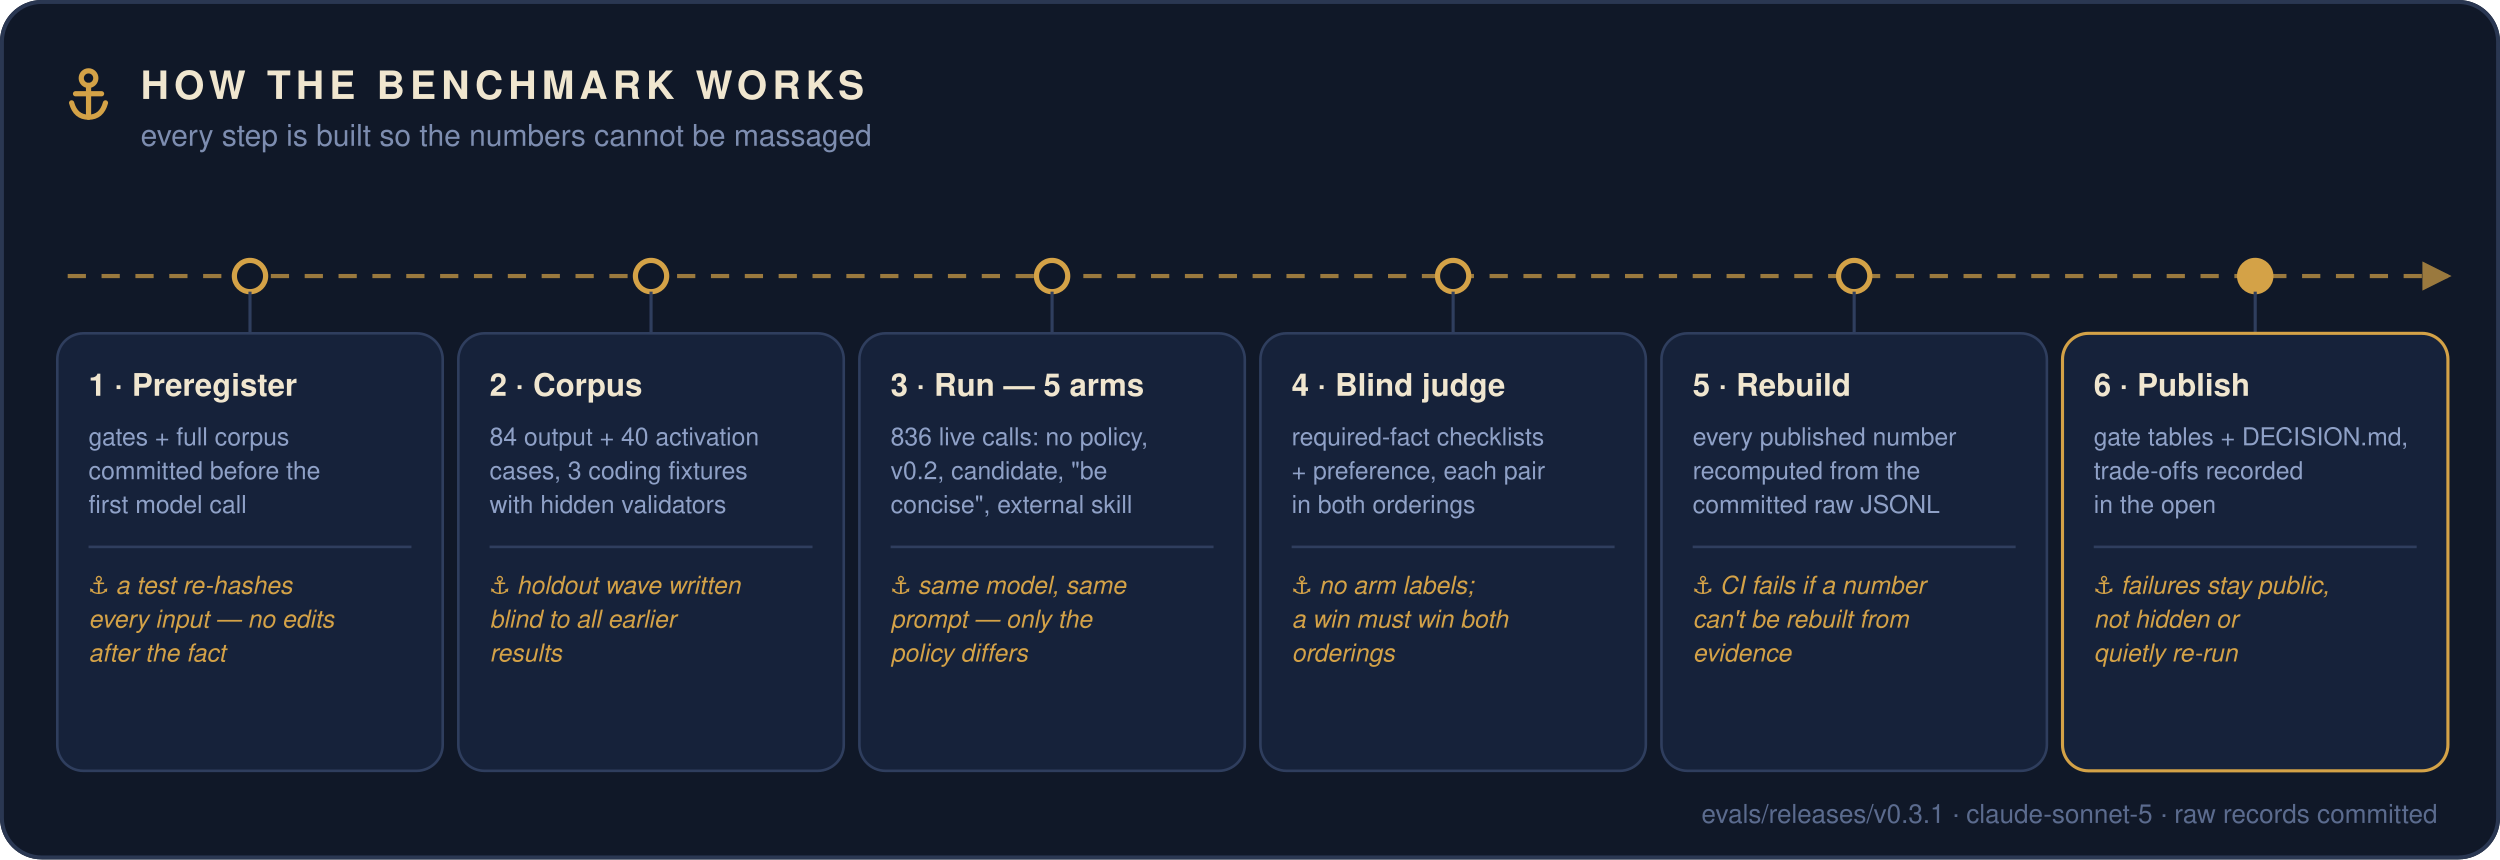
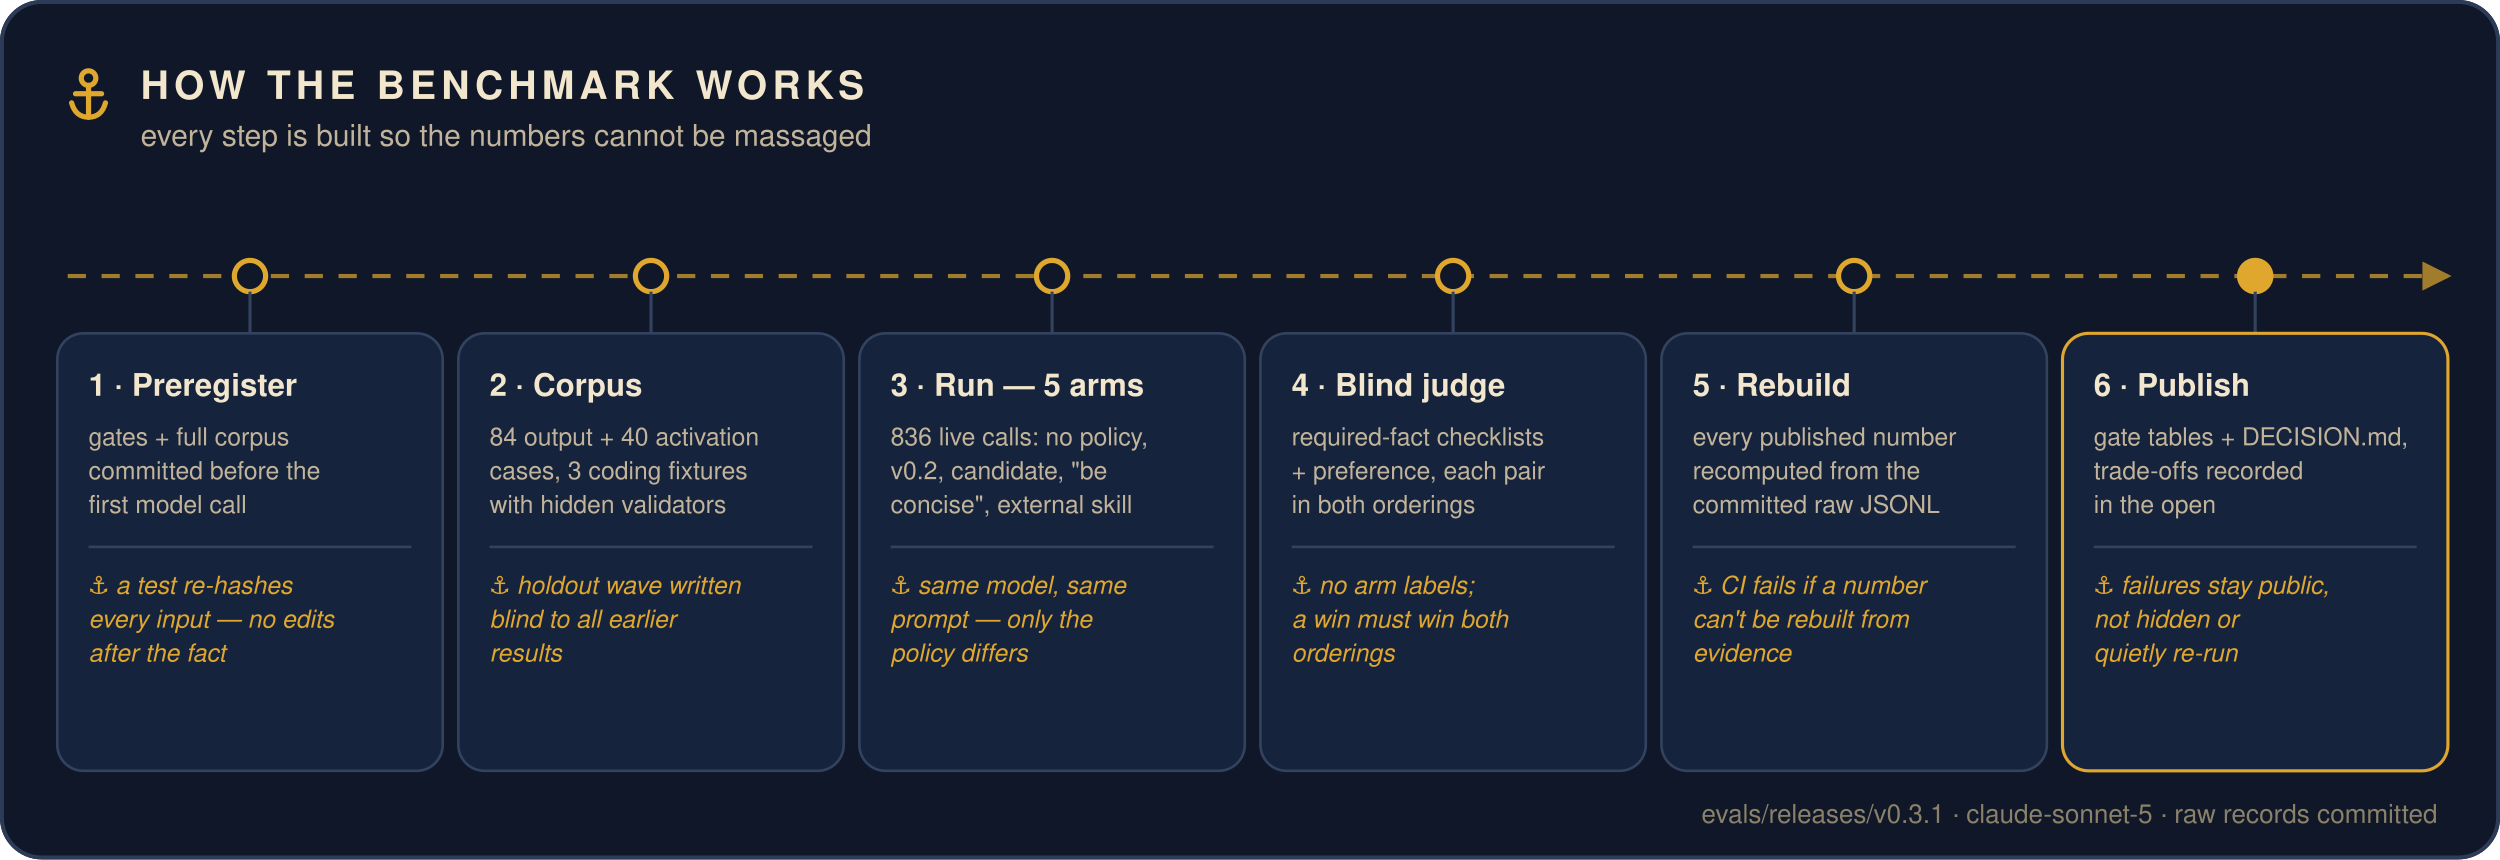
<svg xmlns="http://www.w3.org/2000/svg" width="960" height="330" viewBox="0 0 960 330" role="img" aria-label="How the benchmark works: six stages from preregistration to publication, each with a mechanism that prevents massaging the numbers">
  <style>
    text { font-family: -apple-system, "Segoe UI", Helvetica, Arial, sans-serif; }
-     .t { font-size: 12px; font-weight: 600; fill: #f0e6cf; }
-     .d { font-size: 9.5px; fill: #8fa1c7; }
-     .g { font-size: 9.5px; font-style: italic; fill: #d4a247; }
+     .t { font-size: 12px; font-weight: 600; fill: #f2e6cc; }
+     .d { font-size: 9.5px; fill: #c2b49a; }
+     .g { font-size: 9.5px; font-style: italic; fill: #e0a72e; }
  </style>
-   <rect x="0" y="0" width="960" height="330" rx="16" fill="#101828" />
-   <rect x="0.75" y="0.75" width="958.5" height="328.5" rx="15.25" fill="none" stroke="#2a3752" stroke-width="1.5" />
+   <rect x="0" y="0" width="960" height="330" rx="16" fill="#0f1728" />
+   <rect x="0.75" y="0.75" width="958.5" height="328.5" rx="15.25" fill="none" stroke="#2c3b57" stroke-width="1.5" />
  <defs>
    <marker id="arrow" viewBox="0 0 8 8" refX="7" refY="4" markerWidth="7" markerHeight="7" orient="auto">
-       <path d="M0,0 L8,4 L0,8 z" fill="#d4a247" />
+       <path d="M0,0 L8,4 L0,8 z" fill="#e0a72e" />
    </marker>
  </defs>
-   <g transform="translate(26,26)" stroke="#d4a247" stroke-width="2" fill="none" stroke-linecap="round">
+   <g transform="translate(26,26)" stroke="#e0a72e" stroke-width="2" fill="none" stroke-linecap="round">
    <circle cx="8" cy="4" r="2.8" />
    <line x1="8" y1="6.8" x2="8" y2="19" />
    <line x1="3" y1="10" x2="13" y2="10" />
    <path d="M1.5,13.5 Q3,19 8,19 Q13,19 14.5,13.5" />
  </g>
-   <text x="54" y="38" style="font-size:15px;font-weight:600;fill:#f0e6cf;letter-spacing:2px;">HOW THE BENCHMARK WORKS</text>
-   <text x="54" y="56" style="font-size:11.5px;fill:#7d8db0;">every step is built so the numbers cannot be massaged</text>
-   <line x1="26" y1="106" x2="940" y2="106" stroke="#d4a247" stroke-width="1.6" stroke-dasharray="7 6" opacity="0.7" marker-end="url(#arrow)" />
+   <text x="54" y="38" style="font-size:15px;font-weight:600;fill:#f2e6cc;letter-spacing:2px;">HOW THE BENCHMARK WORKS</text>
+   <text x="54" y="56" style="font-size:11.5px;fill:#c2b49a;">every step is built so the numbers cannot be massaged</text>
+   <line x1="26" y1="106" x2="940" y2="106" stroke="#e0a72e" stroke-width="1.6" stroke-dasharray="7 6" opacity="0.7" marker-end="url(#arrow)" />
  <g transform="translate(22,0)">
-     <circle cx="74" cy="106" r="6" fill="#101828" stroke="#d4a247" stroke-width="2" />
-     <line x1="74" y1="112" x2="74" y2="128" stroke="#2f3e5e" stroke-width="1.2" />
-     <rect x="0" y="128" width="148" height="168" rx="10" fill="#16223a" stroke="#2f3e5e" />
+     <circle cx="74" cy="106" r="6" fill="#0f1728" stroke="#e0a72e" stroke-width="2" />
+     <line x1="74" y1="112" x2="74" y2="128" stroke="#33425f" stroke-width="1.2" />
+     <rect x="0" y="128" width="148" height="168" rx="10" fill="#16233c" stroke="#33425f" />
    <text x="12" y="152" class="t">1 · Preregister</text>
    <text x="12" y="171" class="d">gates + full corpus</text>
    <text x="12" y="184" class="d">committed before the</text>
    <text x="12" y="197" class="d">first model call</text>
-     <line x1="12" y1="210" x2="136" y2="210" stroke="#2f3e5e" />
+     <line x1="12" y1="210" x2="136" y2="210" stroke="#33425f" />
    <text x="12" y="228" class="g">⚓ a test re-hashes</text>
    <text x="12" y="241" class="g">every input — no edits</text>
    <text x="12" y="254" class="g">after the fact</text>
  </g>
  <g transform="translate(176,0)">
-     <circle cx="74" cy="106" r="6" fill="#101828" stroke="#d4a247" stroke-width="2" />
-     <line x1="74" y1="112" x2="74" y2="128" stroke="#2f3e5e" stroke-width="1.2" />
-     <rect x="0" y="128" width="148" height="168" rx="10" fill="#16223a" stroke="#2f3e5e" />
+     <circle cx="74" cy="106" r="6" fill="#0f1728" stroke="#e0a72e" stroke-width="2" />
+     <line x1="74" y1="112" x2="74" y2="128" stroke="#33425f" stroke-width="1.2" />
+     <rect x="0" y="128" width="148" height="168" rx="10" fill="#16233c" stroke="#33425f" />
    <text x="12" y="152" class="t">2 · Corpus</text>
    <text x="12" y="171" class="d">84 output + 40 activation</text>
    <text x="12" y="184" class="d">cases, 3 coding fixtures</text>
    <text x="12" y="197" class="d">with hidden validators</text>
-     <line x1="12" y1="210" x2="136" y2="210" stroke="#2f3e5e" />
+     <line x1="12" y1="210" x2="136" y2="210" stroke="#33425f" />
    <text x="12" y="228" class="g">⚓ holdout wave written</text>
    <text x="12" y="241" class="g">blind to all earlier</text>
    <text x="12" y="254" class="g">results</text>
  </g>
  <g transform="translate(330,0)">
-     <circle cx="74" cy="106" r="6" fill="#101828" stroke="#d4a247" stroke-width="2" />
-     <line x1="74" y1="112" x2="74" y2="128" stroke="#2f3e5e" stroke-width="1.2" />
-     <rect x="0" y="128" width="148" height="168" rx="10" fill="#16223a" stroke="#2f3e5e" />
+     <circle cx="74" cy="106" r="6" fill="#0f1728" stroke="#e0a72e" stroke-width="2" />
+     <line x1="74" y1="112" x2="74" y2="128" stroke="#33425f" stroke-width="1.2" />
+     <rect x="0" y="128" width="148" height="168" rx="10" fill="#16233c" stroke="#33425f" />
    <text x="12" y="152" class="t">3 · Run — 5 arms</text>
    <text x="12" y="171" class="d">836 live calls: no policy,</text>
    <text x="12" y="184" class="d">v0.2, candidate, "be</text>
    <text x="12" y="197" class="d">concise", external skill</text>
-     <line x1="12" y1="210" x2="136" y2="210" stroke="#2f3e5e" />
+     <line x1="12" y1="210" x2="136" y2="210" stroke="#33425f" />
    <text x="12" y="228" class="g">⚓ same model, same</text>
    <text x="12" y="241" class="g">prompt — only the</text>
    <text x="12" y="254" class="g">policy differs</text>
  </g>
  <g transform="translate(484,0)">
-     <circle cx="74" cy="106" r="6" fill="#101828" stroke="#d4a247" stroke-width="2" />
-     <line x1="74" y1="112" x2="74" y2="128" stroke="#2f3e5e" stroke-width="1.2" />
-     <rect x="0" y="128" width="148" height="168" rx="10" fill="#16223a" stroke="#2f3e5e" />
+     <circle cx="74" cy="106" r="6" fill="#0f1728" stroke="#e0a72e" stroke-width="2" />
+     <line x1="74" y1="112" x2="74" y2="128" stroke="#33425f" stroke-width="1.2" />
+     <rect x="0" y="128" width="148" height="168" rx="10" fill="#16233c" stroke="#33425f" />
    <text x="12" y="152" class="t">4 · Blind judge</text>
    <text x="12" y="171" class="d">required-fact checklists</text>
    <text x="12" y="184" class="d">+ preference, each pair</text>
    <text x="12" y="197" class="d">in both orderings</text>
-     <line x1="12" y1="210" x2="136" y2="210" stroke="#2f3e5e" />
+     <line x1="12" y1="210" x2="136" y2="210" stroke="#33425f" />
    <text x="12" y="228" class="g">⚓ no arm labels;</text>
    <text x="12" y="241" class="g">a win must win both</text>
    <text x="12" y="254" class="g">orderings</text>
  </g>
  <g transform="translate(638,0)">
-     <circle cx="74" cy="106" r="6" fill="#101828" stroke="#d4a247" stroke-width="2" />
-     <line x1="74" y1="112" x2="74" y2="128" stroke="#2f3e5e" stroke-width="1.2" />
-     <rect x="0" y="128" width="148" height="168" rx="10" fill="#16223a" stroke="#2f3e5e" />
+     <circle cx="74" cy="106" r="6" fill="#0f1728" stroke="#e0a72e" stroke-width="2" />
+     <line x1="74" y1="112" x2="74" y2="128" stroke="#33425f" stroke-width="1.2" />
+     <rect x="0" y="128" width="148" height="168" rx="10" fill="#16233c" stroke="#33425f" />
    <text x="12" y="152" class="t">5 · Rebuild</text>
    <text x="12" y="171" class="d">every published number</text>
    <text x="12" y="184" class="d">recomputed from the</text>
    <text x="12" y="197" class="d">committed raw JSONL</text>
-     <line x1="12" y1="210" x2="136" y2="210" stroke="#2f3e5e" />
+     <line x1="12" y1="210" x2="136" y2="210" stroke="#33425f" />
    <text x="12" y="228" class="g">⚓ CI fails if a number</text>
    <text x="12" y="241" class="g">can't be rebuilt from</text>
    <text x="12" y="254" class="g">evidence</text>
  </g>
  <g transform="translate(792,0)">
-     <circle cx="74" cy="106" r="6" fill="#d4a247" stroke="#d4a247" stroke-width="2" />
-     <line x1="74" y1="112" x2="74" y2="128" stroke="#2f3e5e" stroke-width="1.2" />
-     <rect x="0" y="128" width="148" height="168" rx="10" fill="#16223a" stroke="#d4a247" stroke-width="1.2" />
+     <circle cx="74" cy="106" r="6" fill="#e0a72e" stroke="#e0a72e" stroke-width="2" />
+     <line x1="74" y1="112" x2="74" y2="128" stroke="#33425f" stroke-width="1.2" />
+     <rect x="0" y="128" width="148" height="168" rx="10" fill="#16233c" stroke="#e0a72e" stroke-width="1.2" />
    <text x="12" y="152" class="t">6 · Publish</text>
    <text x="12" y="171" class="d">gate tables + DECISION.md,</text>
    <text x="12" y="184" class="d">trade-offs recorded</text>
    <text x="12" y="197" class="d">in the open</text>
-     <line x1="12" y1="210" x2="136" y2="210" stroke="#2f3e5e" />
+     <line x1="12" y1="210" x2="136" y2="210" stroke="#33425f" />
    <text x="12" y="228" class="g">⚓ failures stay public,</text>
    <text x="12" y="241" class="g">not hidden or</text>
    <text x="12" y="254" class="g">quietly re-run</text>
  </g>
-   <text x="936" y="316" text-anchor="end" style="font-size:10px;fill:#5b6b8e;">evals/releases/v0.3.1 · claude-sonnet-5 · raw records committed</text>
+   <text x="936" y="316" text-anchor="end" style="font-size:10px;fill:#8a8168;">evals/releases/v0.3.1 · claude-sonnet-5 · raw records committed</text>
</svg>
